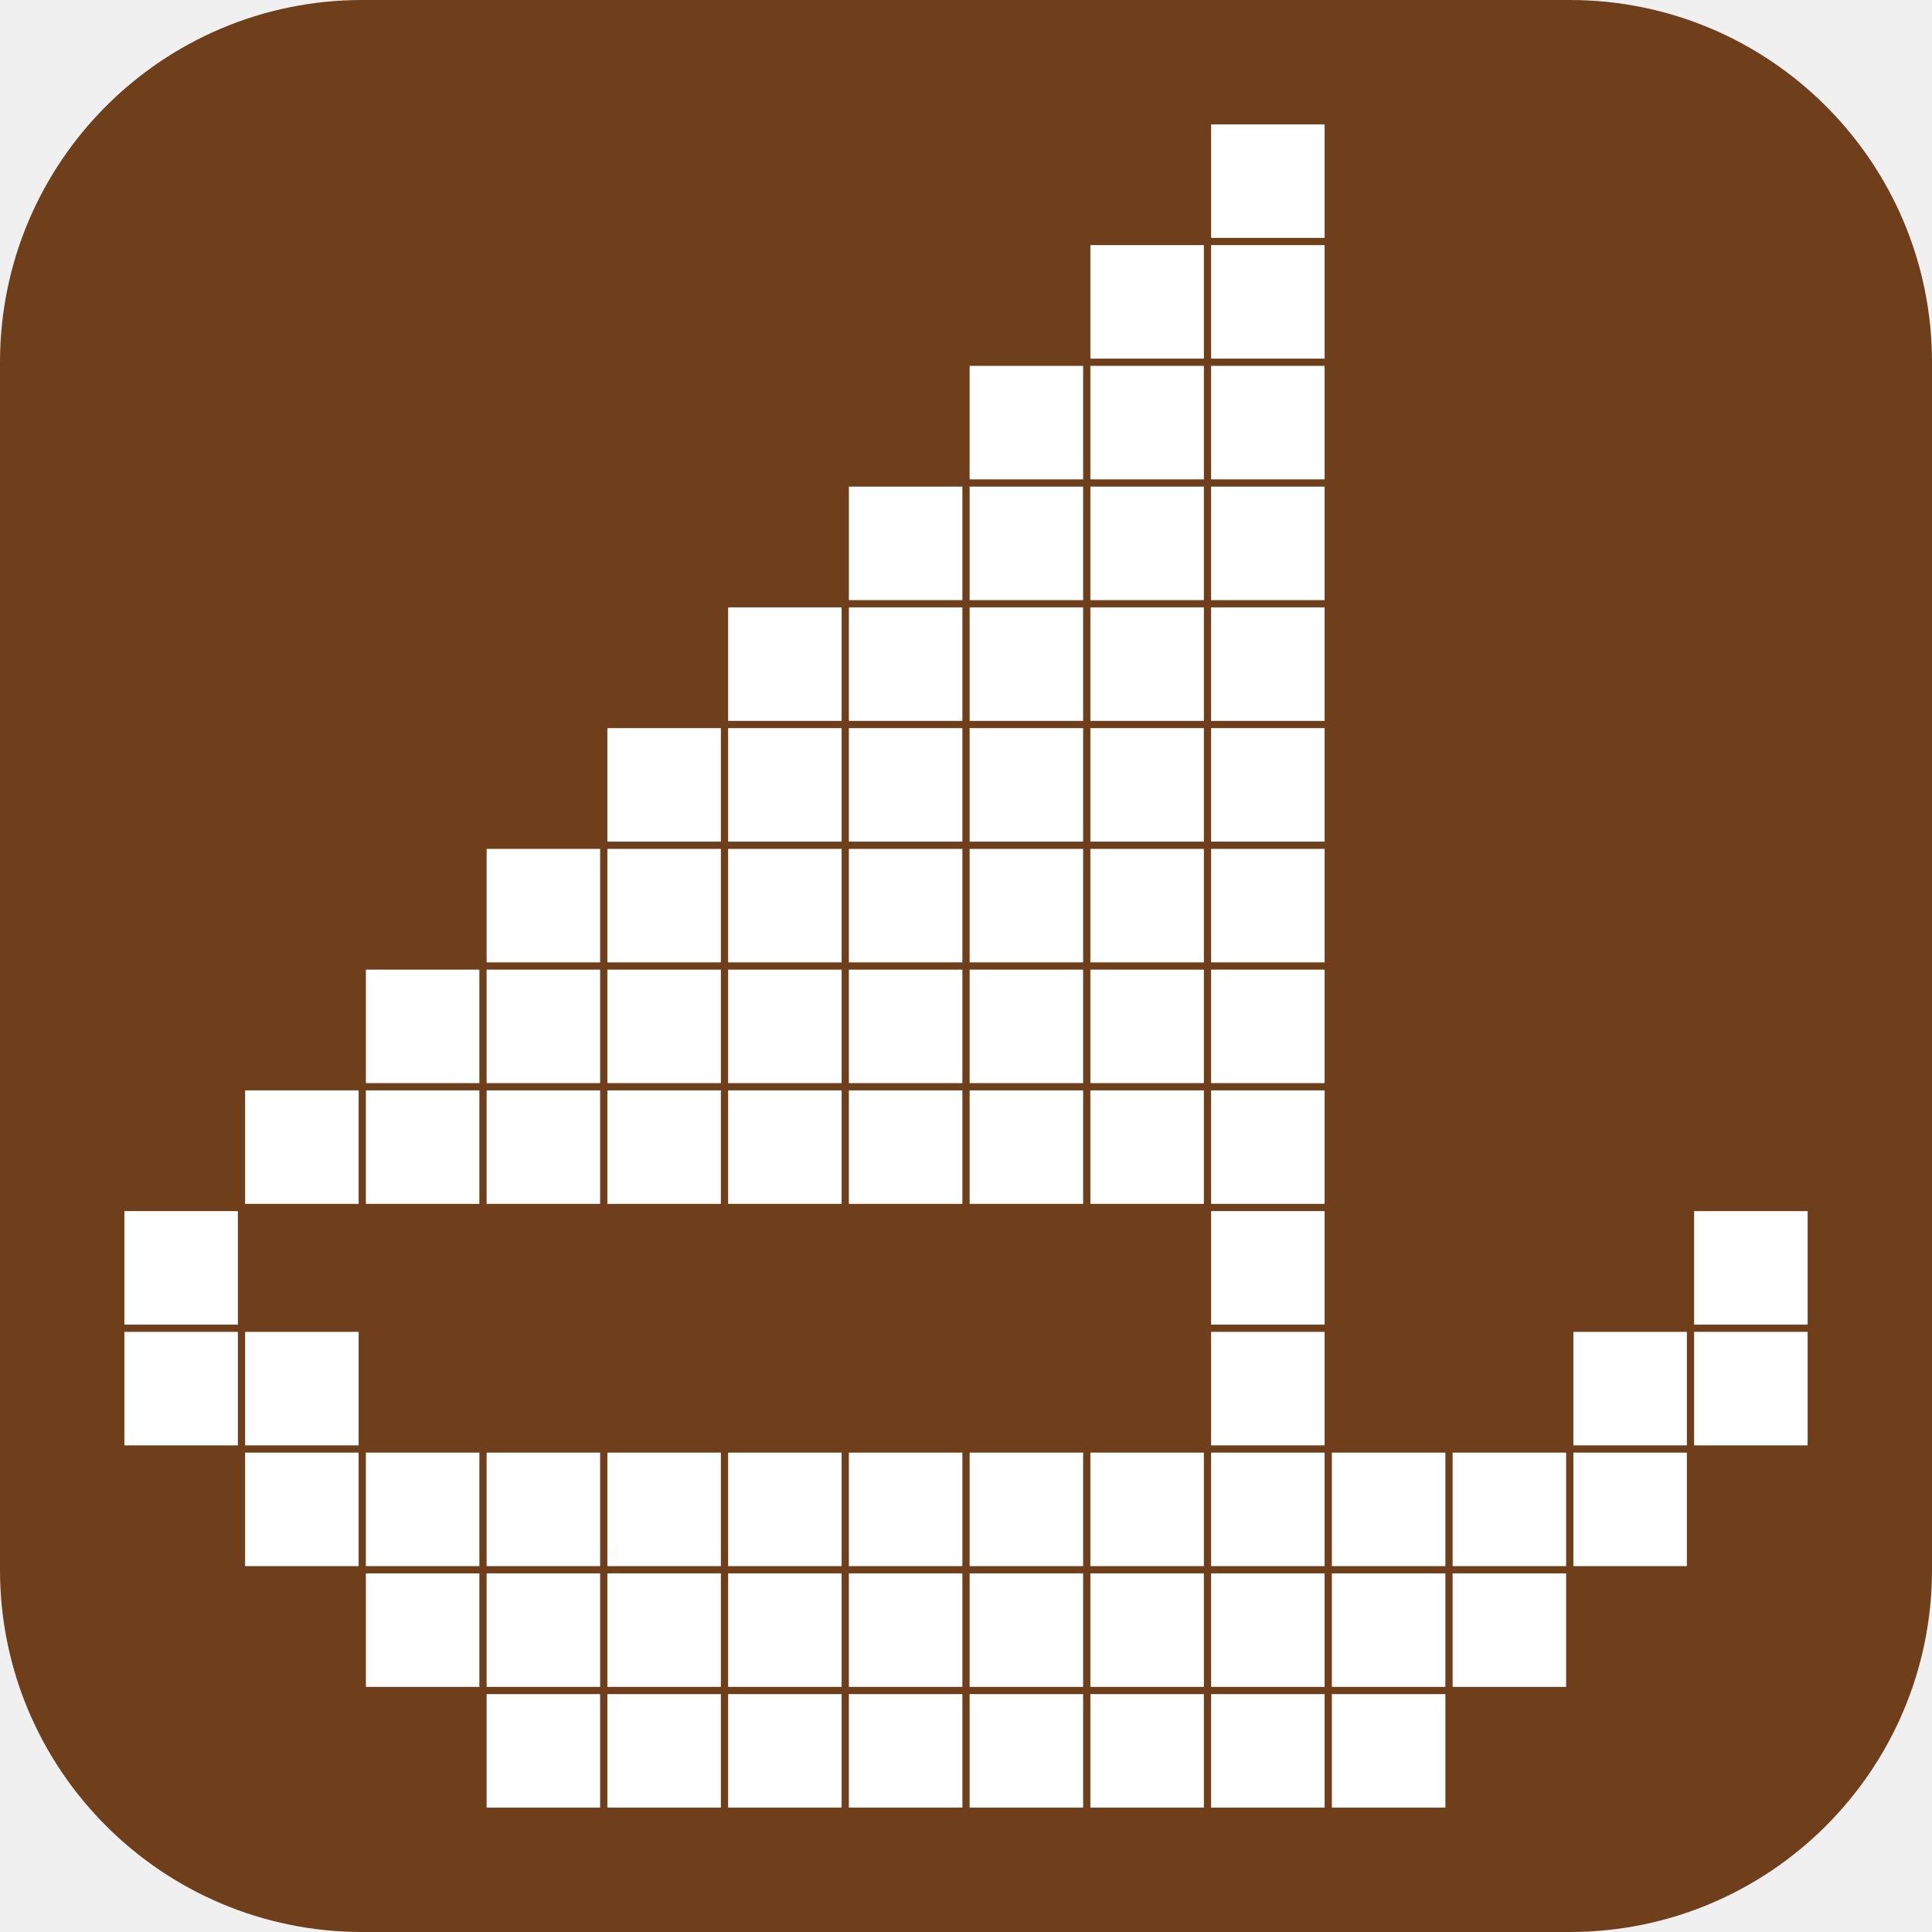
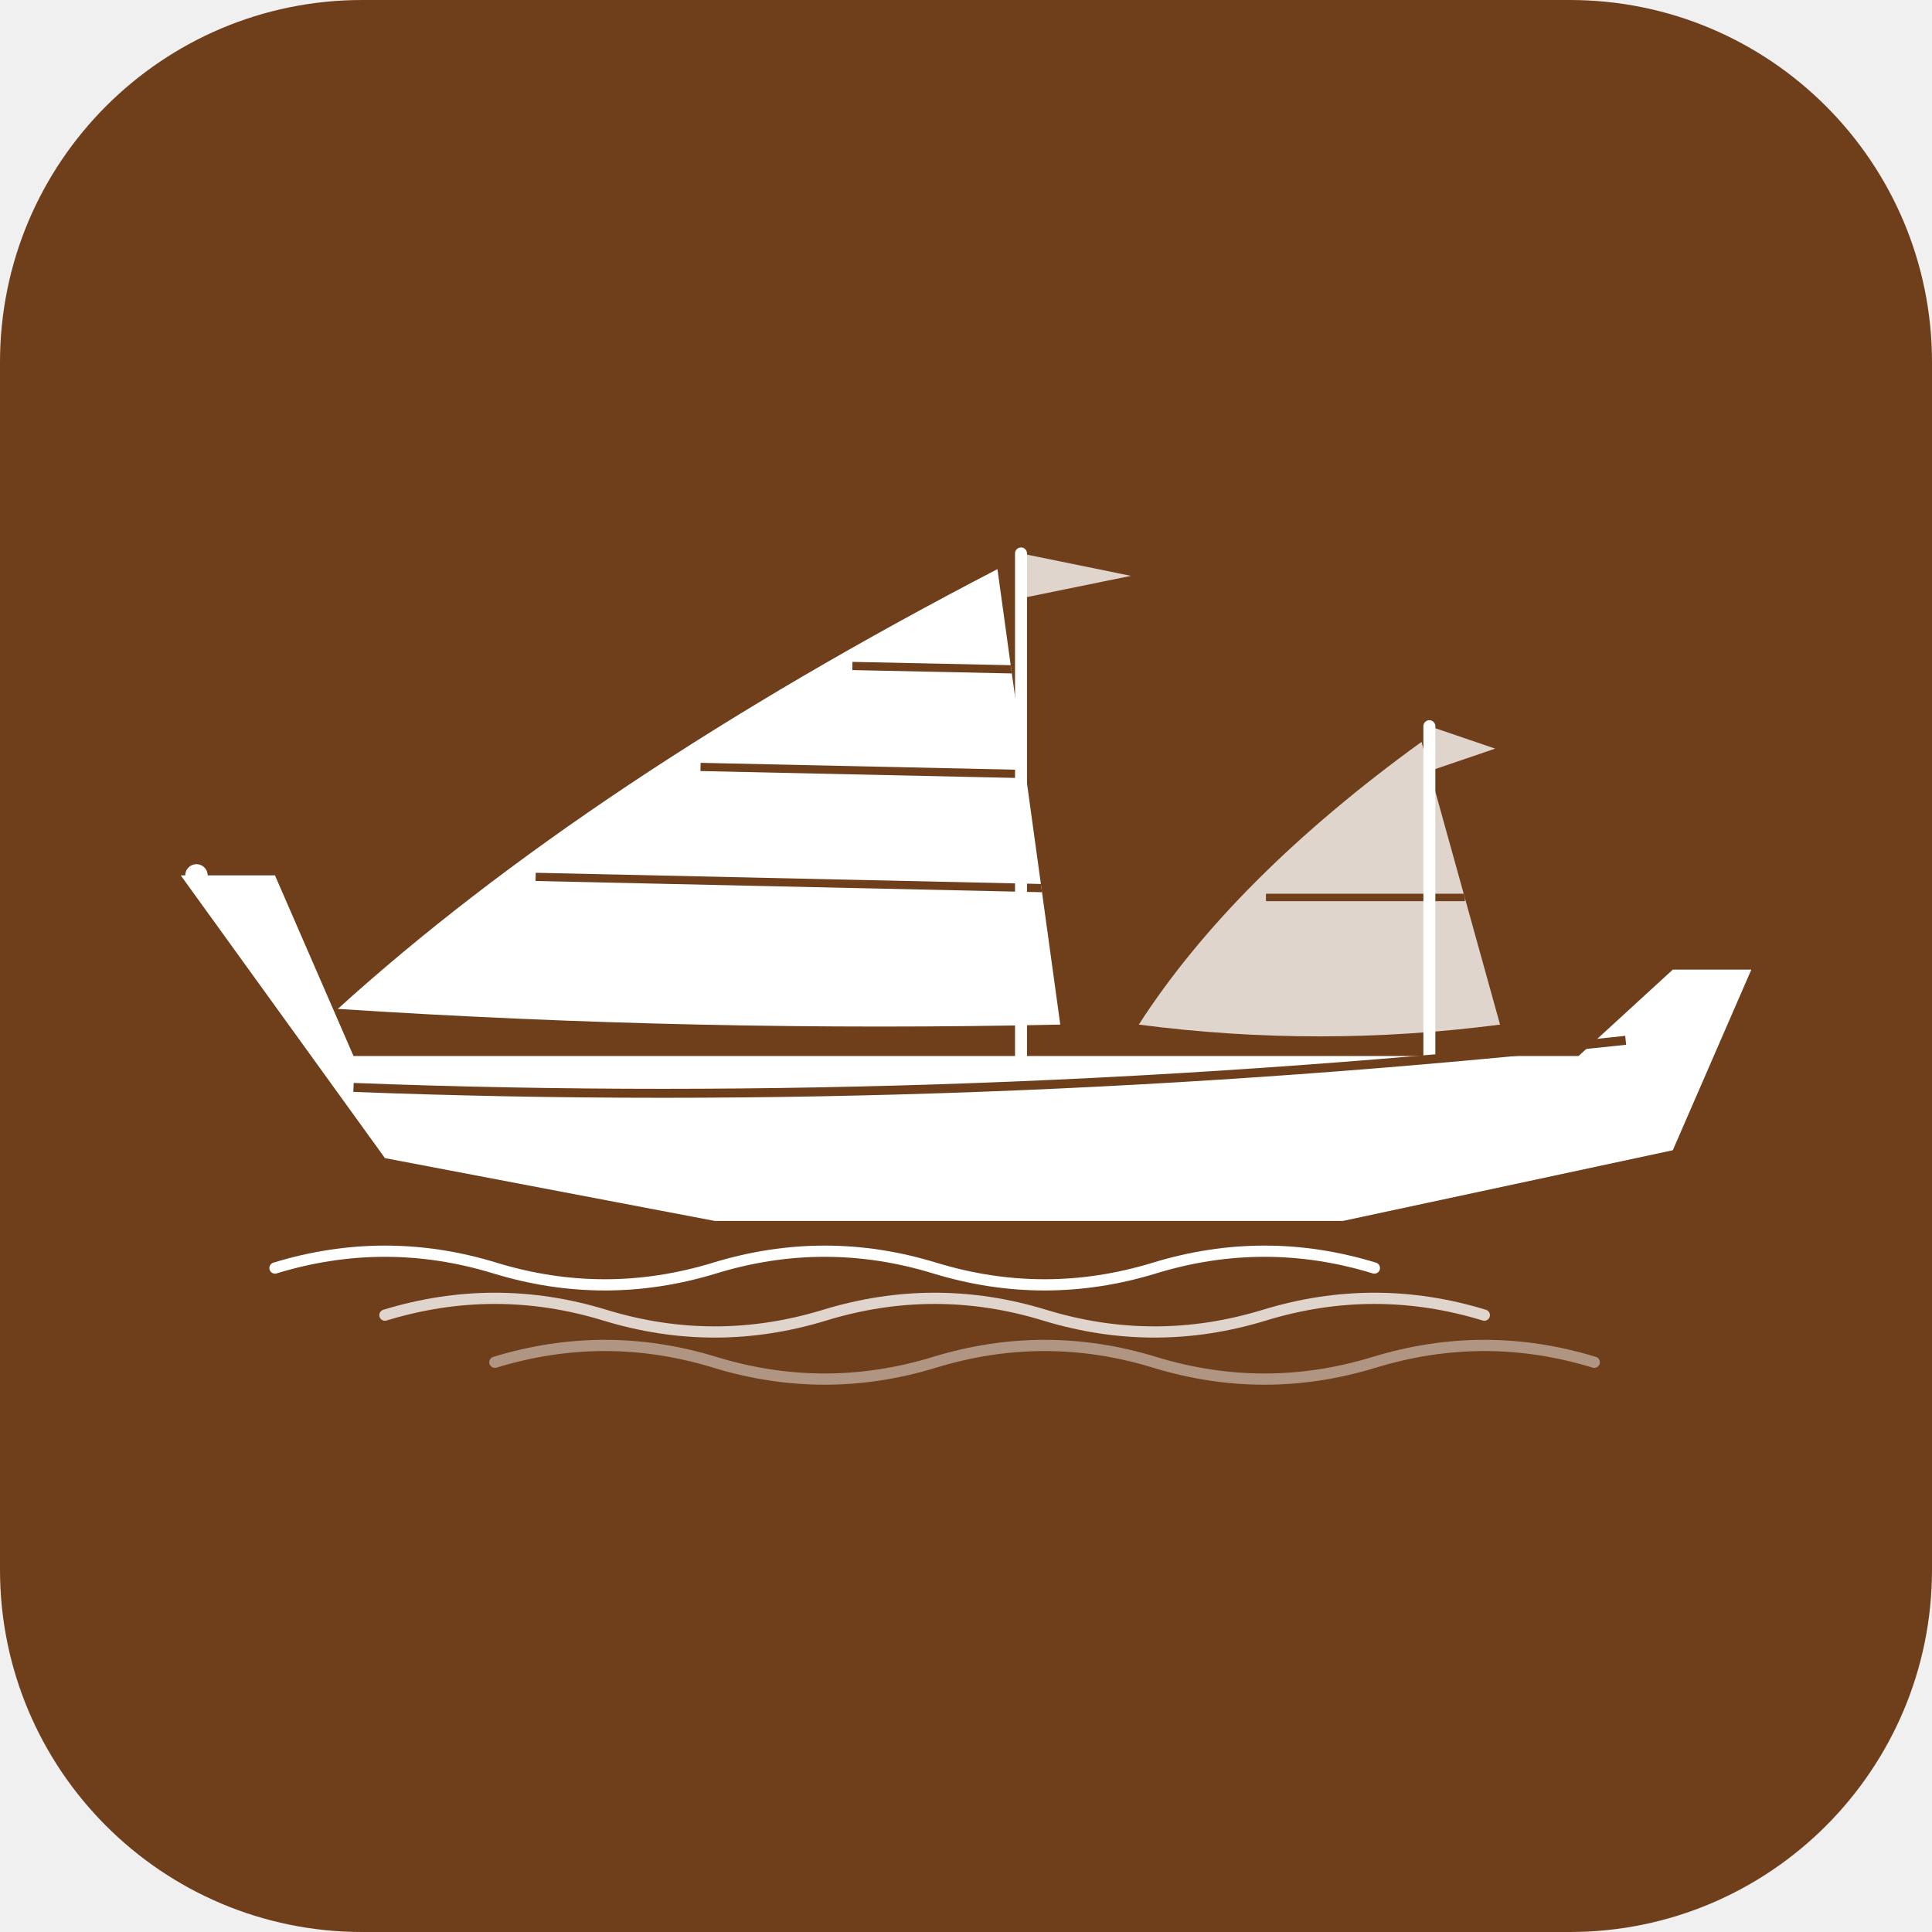
<svg xmlns="http://www.w3.org/2000/svg" viewBox="0 0 512 512">
  <rect width="512" height="512" rx="96" fill="#6f3f1c" />
-   <path fill="#ffffff" d="M320.96 32.96h30.08v30.08h-30.08zM288.96 64.96h30.08v30.08h-30.08zM320.96 64.96h30.08v30.08h-30.08zM256.96 96.96h30.08v30.08h-30.08zM288.96 96.96h30.08v30.08h-30.08zM320.96 96.96h30.08v30.08h-30.08zM224.96 128.96h30.08v30.08h-30.08zM256.96 128.96h30.08v30.08h-30.08zM288.96 128.96h30.08v30.08h-30.08zM320.96 128.96h30.08v30.08h-30.08zM192.96 160.96h30.08v30.08h-30.08zM224.96 160.96h30.08v30.08h-30.08zM256.96 160.96h30.08v30.08h-30.08zM288.96 160.96h30.08v30.08h-30.08zM320.96 160.96h30.08v30.08h-30.08zM160.96 192.96h30.08v30.08h-30.08zM192.96 192.96h30.08v30.08h-30.08zM224.96 192.96h30.08v30.08h-30.08zM256.96 192.96h30.08v30.08h-30.08zM288.96 192.96h30.08v30.08h-30.08zM320.96 192.96h30.08v30.08h-30.08zM128.96 224.96h30.08v30.08h-30.08zM160.96 224.96h30.08v30.08h-30.08zM192.96 224.96h30.08v30.08h-30.08zM224.96 224.96h30.08v30.08h-30.08zM256.96 224.96h30.08v30.08h-30.08zM288.96 224.96h30.08v30.08h-30.08zM320.96 224.96h30.08v30.08h-30.08zM96.96 256.96h30.08v30.08h-30.08zM128.96 256.96h30.08v30.08h-30.08zM160.96 256.96h30.08v30.08h-30.08zM192.96 256.96h30.08v30.08h-30.08zM224.96 256.96h30.08v30.08h-30.08zM256.96 256.96h30.08v30.08h-30.08zM288.96 256.96h30.08v30.08h-30.08zM320.96 256.96h30.08v30.08h-30.08zM64.96 288.96h30.08v30.08h-30.08zM96.96 288.96h30.08v30.08h-30.08zM128.96 288.96h30.08v30.08h-30.08zM160.96 288.96h30.08v30.08h-30.08zM192.96 288.96h30.08v30.08h-30.08zM224.96 288.96h30.08v30.08h-30.08zM256.96 288.96h30.08v30.08h-30.08zM288.96 288.96h30.08v30.08h-30.08zM320.96 288.96h30.08v30.08h-30.08zM32.96 320.96h30.08v30.08h-30.08zM320.96 320.96h30.08v30.08h-30.08zM448.96 320.96h30.08v30.08h-30.08zM32.96 352.96h30.08v30.08h-30.08zM64.96 352.96h30.08v30.08h-30.08zM320.96 352.96h30.08v30.08h-30.08zM416.96 352.96h30.08v30.08h-30.08zM448.96 352.96h30.08v30.08h-30.08zM64.96 384.96h30.08v30.08h-30.08zM96.96 384.96h30.08v30.08h-30.08zM128.96 384.96h30.08v30.08h-30.08zM160.96 384.96h30.08v30.08h-30.08zM192.96 384.96h30.08v30.08h-30.08zM224.96 384.96h30.08v30.08h-30.08zM256.96 384.96h30.08v30.08h-30.08zM288.96 384.96h30.08v30.08h-30.08zM320.96 384.96h30.08v30.08h-30.08zM352.96 384.96h30.08v30.08h-30.08zM384.96 384.96h30.08v30.08h-30.08zM416.96 384.96h30.08v30.08h-30.08zM96.96 416.96h30.08v30.08h-30.08zM128.96 416.96h30.08v30.08h-30.08zM160.96 416.96h30.08v30.08h-30.08zM192.96 416.96h30.08v30.08h-30.08zM224.96 416.96h30.08v30.08h-30.08zM256.96 416.96h30.08v30.08h-30.08zM288.96 416.96h30.08v30.08h-30.08zM320.96 416.96h30.08v30.08h-30.08zM352.96 416.96h30.08v30.08h-30.08zM384.96 416.96h30.08v30.08h-30.08zM128.96 448.96h30.08v30.08h-30.08zM160.96 448.96h30.08v30.08h-30.08zM192.96 448.96h30.08v30.08h-30.08zM224.96 448.96h30.08v30.08h-30.08zM256.96 448.96h30.08v30.08h-30.08zM288.96 448.96h30.08v30.08h-30.08zM320.96 448.96h30.08v30.08h-30.08zM352.96 448.96h30.08v30.08h-30.08z" />
+   <g transform="translate(47.9 142.5) scale(0.991)">
+     <defs>
+       <clipPath id="cs1">
+         <path fill="#000" d="M42.0 126.0 Q109.2 65.1 218.4 8.4 L235.2 130.2 Q138.6 132.3 42.0 126.0Z" />
+       </clipPath>
+       <clipPath id="cs2">
+         <path fill="#000" d="M256.2 130.2 Q281.4 91.1 331.8 54.6 L352.8 130.2 Q304.5 136.5 256.2 130.2Z" />
+       </clipPath>
+     </defs>
+     <path fill="#ffffff" d="M42.0 126.0 Q109.2 65.1 218.4 8.4 L235.2 130.2 Q138.6 132.3 42.0 126.0Z" />
+     <path fill="#ffffff" fill-opacity=".78" d="M256.2 130.2 Q281.4 91.1 331.8 54.6 L352.8 130.2 Q304.5 136.5 256.2 130.2Z" />
+     <path clip-path="url(#cs1)" stroke="#6f3f1c" stroke-width="2.2" d="M94.9 90.7 L230.3 93.7" />
+     <path clip-path="url(#cs1)" stroke="#6f3f1c" stroke-width="2.2" d="M139.0 61.3 L226.1 63.2" />
+     <path clip-path="url(#cs1)" stroke="#6f3f1c" stroke-width="2.2" d="M179.6 34.3 L222.4 35.2" />
+     <path clip-path="url(#cs2)" stroke="#6f3f1c" stroke-width="2" d="M290.2 96.2 L343.4 96.2" />
+     <path stroke="#ffffff" stroke-width="3.2" stroke-linecap="round" d="M224.7 4.2 L224.7 140.7" />
+     <path fill="#ffffff" fill-opacity=".78" d="M224.7 4.2 l29.4 6.0 l-29.4 6.0z" />
+     <path stroke="#ffffff" stroke-width="3.2" stroke-linecap="round" d="M333.9 50.4 L333.9 140.7" />
+     <path fill="#ffffff" fill-opacity=".78" d="M333.9 50.4 l17.6 6.0 l-17.6 6.0z" />
+     <path fill="#ffffff" d="M0.0 90.3 L25.2 90.3 L46.2 138.6 L373.8 138.6 L399.0 115.5 L420.0 115.5 L399.0 163.8 L310.8 182.7 L142.8 182.7 L54.6 165.9Z" />
+     <path fill="none" stroke="#6f3f1c" stroke-width="2.4" d="M46.2 147.0 Q210.0 153.3 386.4 134.4" />
+     <path fill="none" stroke="#ffffff" stroke-opacity=".45" stroke-width="1.6" d="M75.6 163.8 Q210.0 172.2 361.2 155.4" />
+     <circle cx="4.2" cy="90.3" r="3" fill="#ffffff" />
+     <path fill="none" stroke="#ffffff" stroke-width="3" stroke-linecap="round" d="M25.2 195.3 q29.4 -9 58.8 0 t58.8 0 t58.8 0 t58.8 0 t58.8 0" />
+     <path fill="none" stroke="#ffffff" stroke-opacity=".78" stroke-width="3" stroke-linecap="round" d="M54.6 207.9 q29.4 -9 58.8 0 t58.8 0 t58.8 0 t58.8 0 t58.8 0" />
+     <path fill="none" stroke="#ffffff" stroke-opacity=".45" stroke-width="3" stroke-linecap="round" d="M84.0 220.5 q29.4 -9 58.8 0 t58.8 0 t58.8 0 t58.8 0 t58.8 0" />
+   </g>
</svg>
